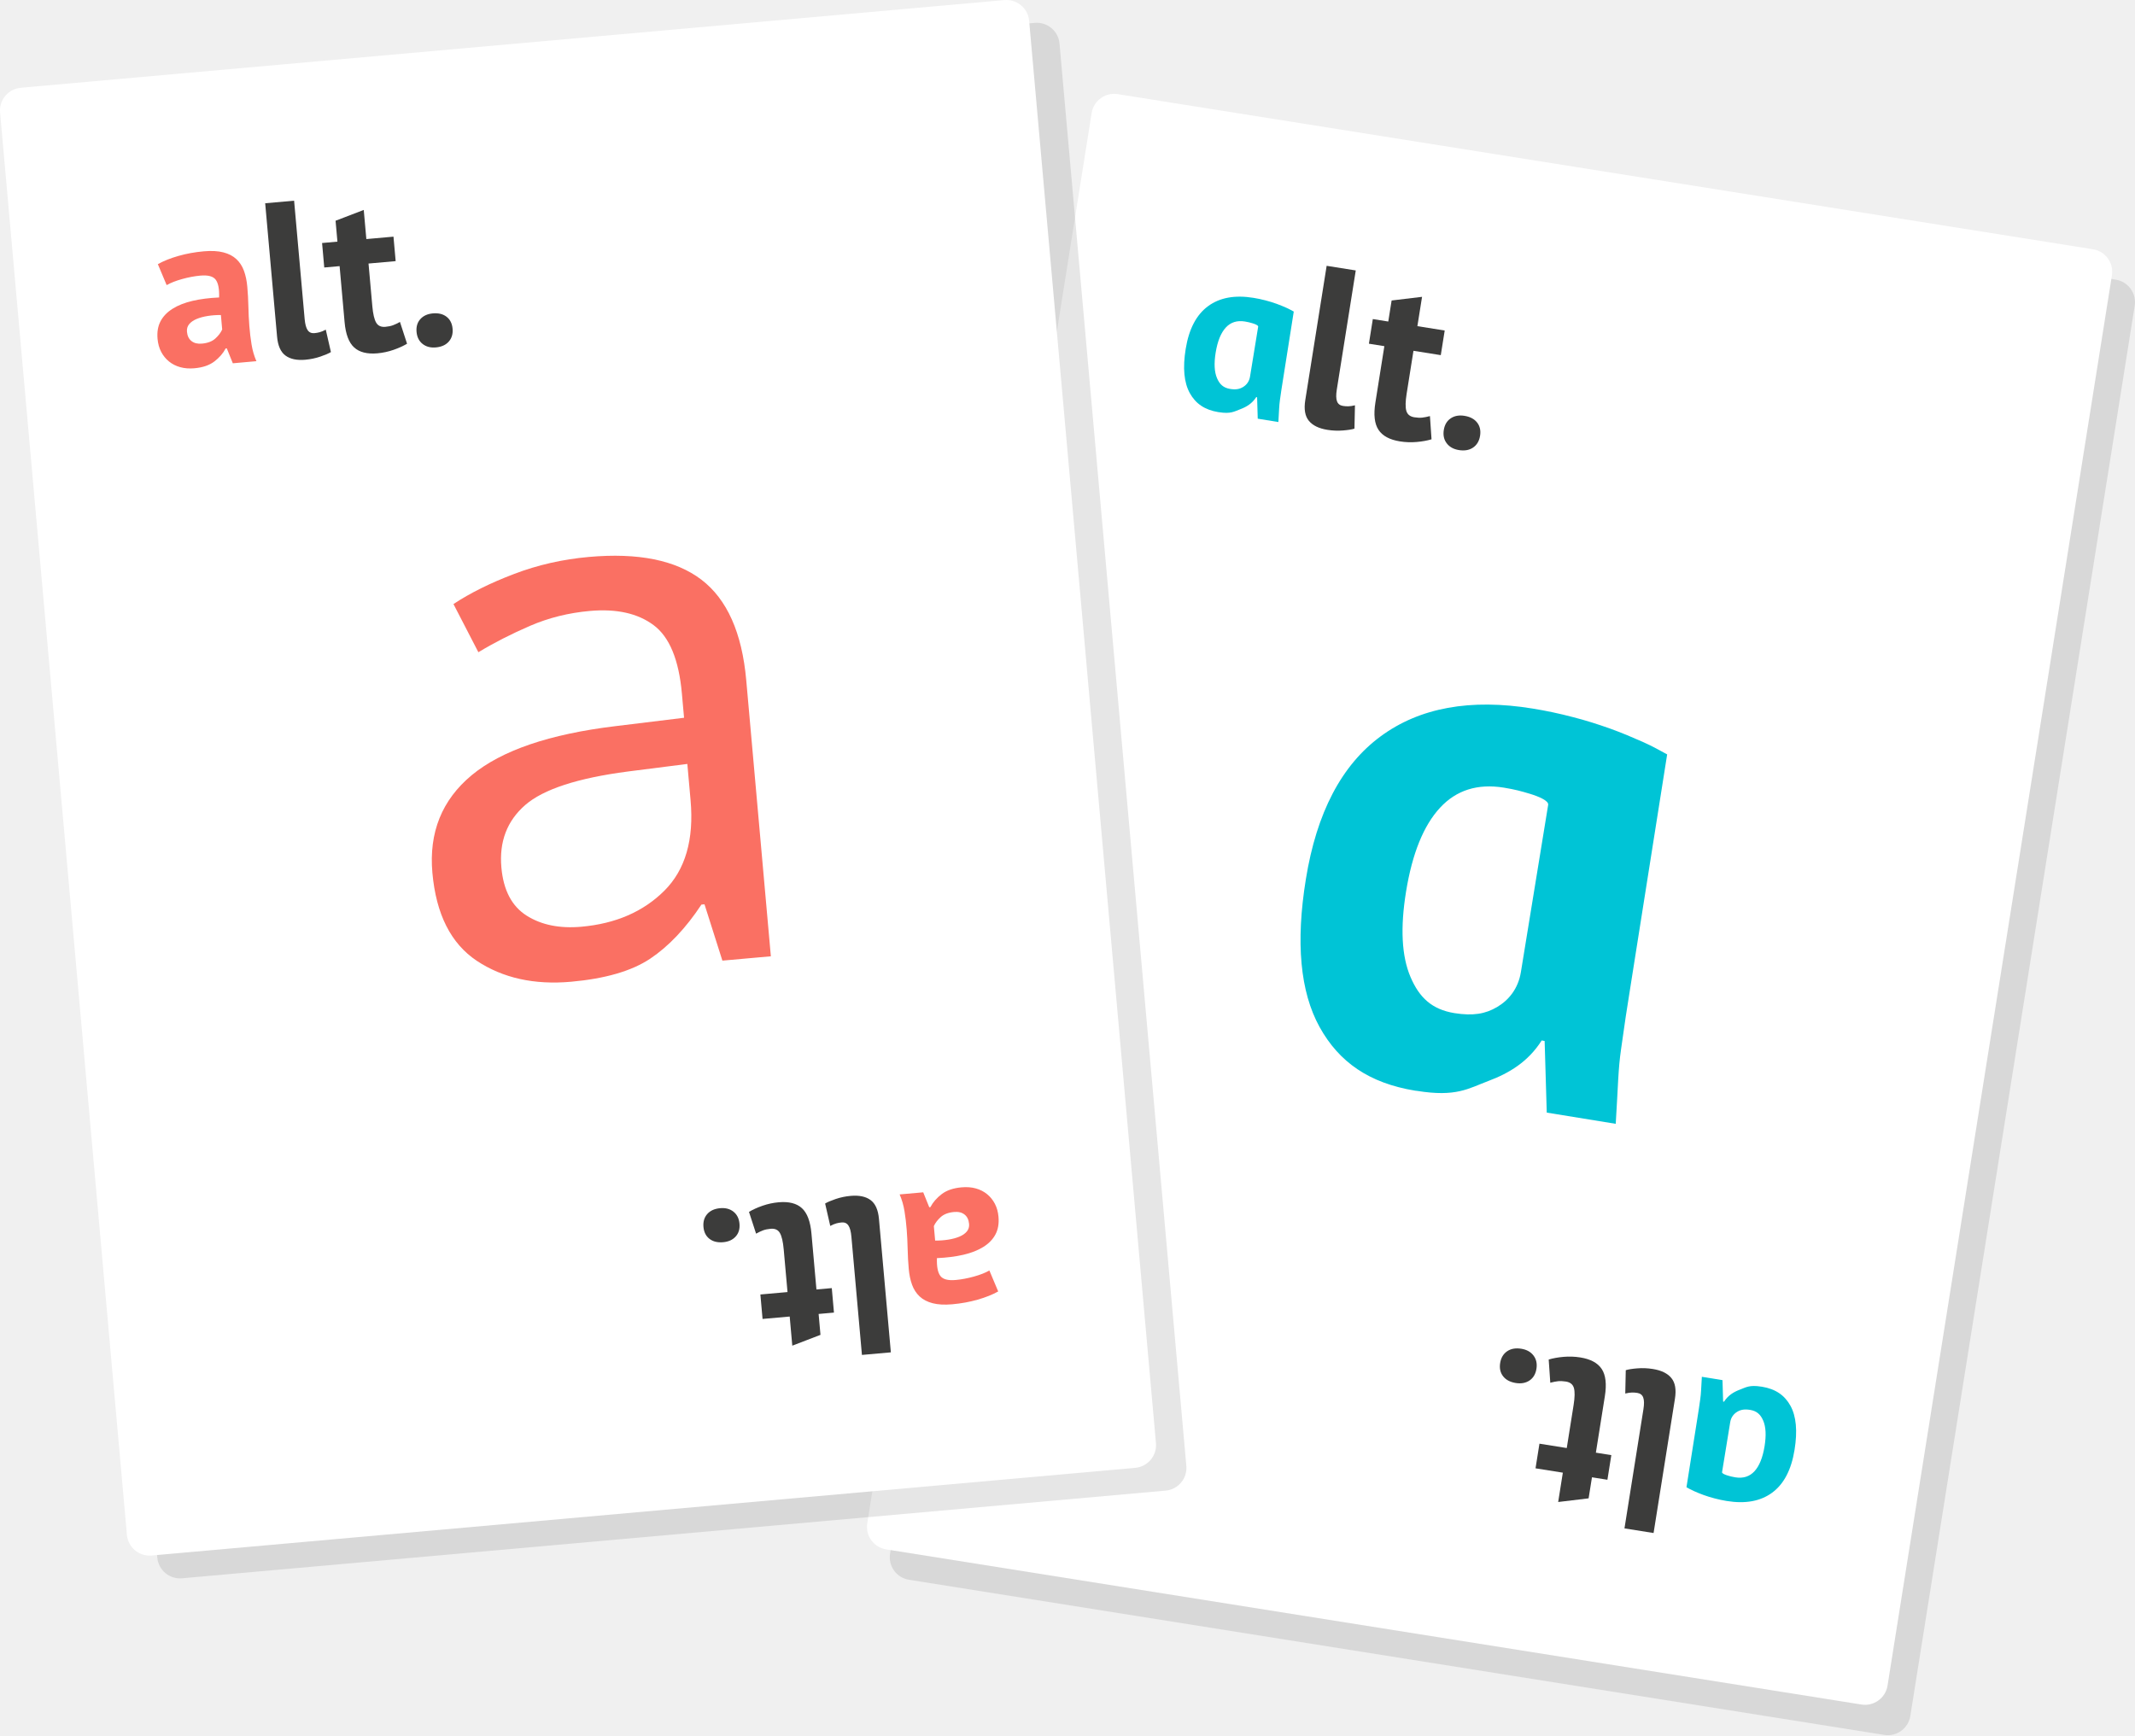
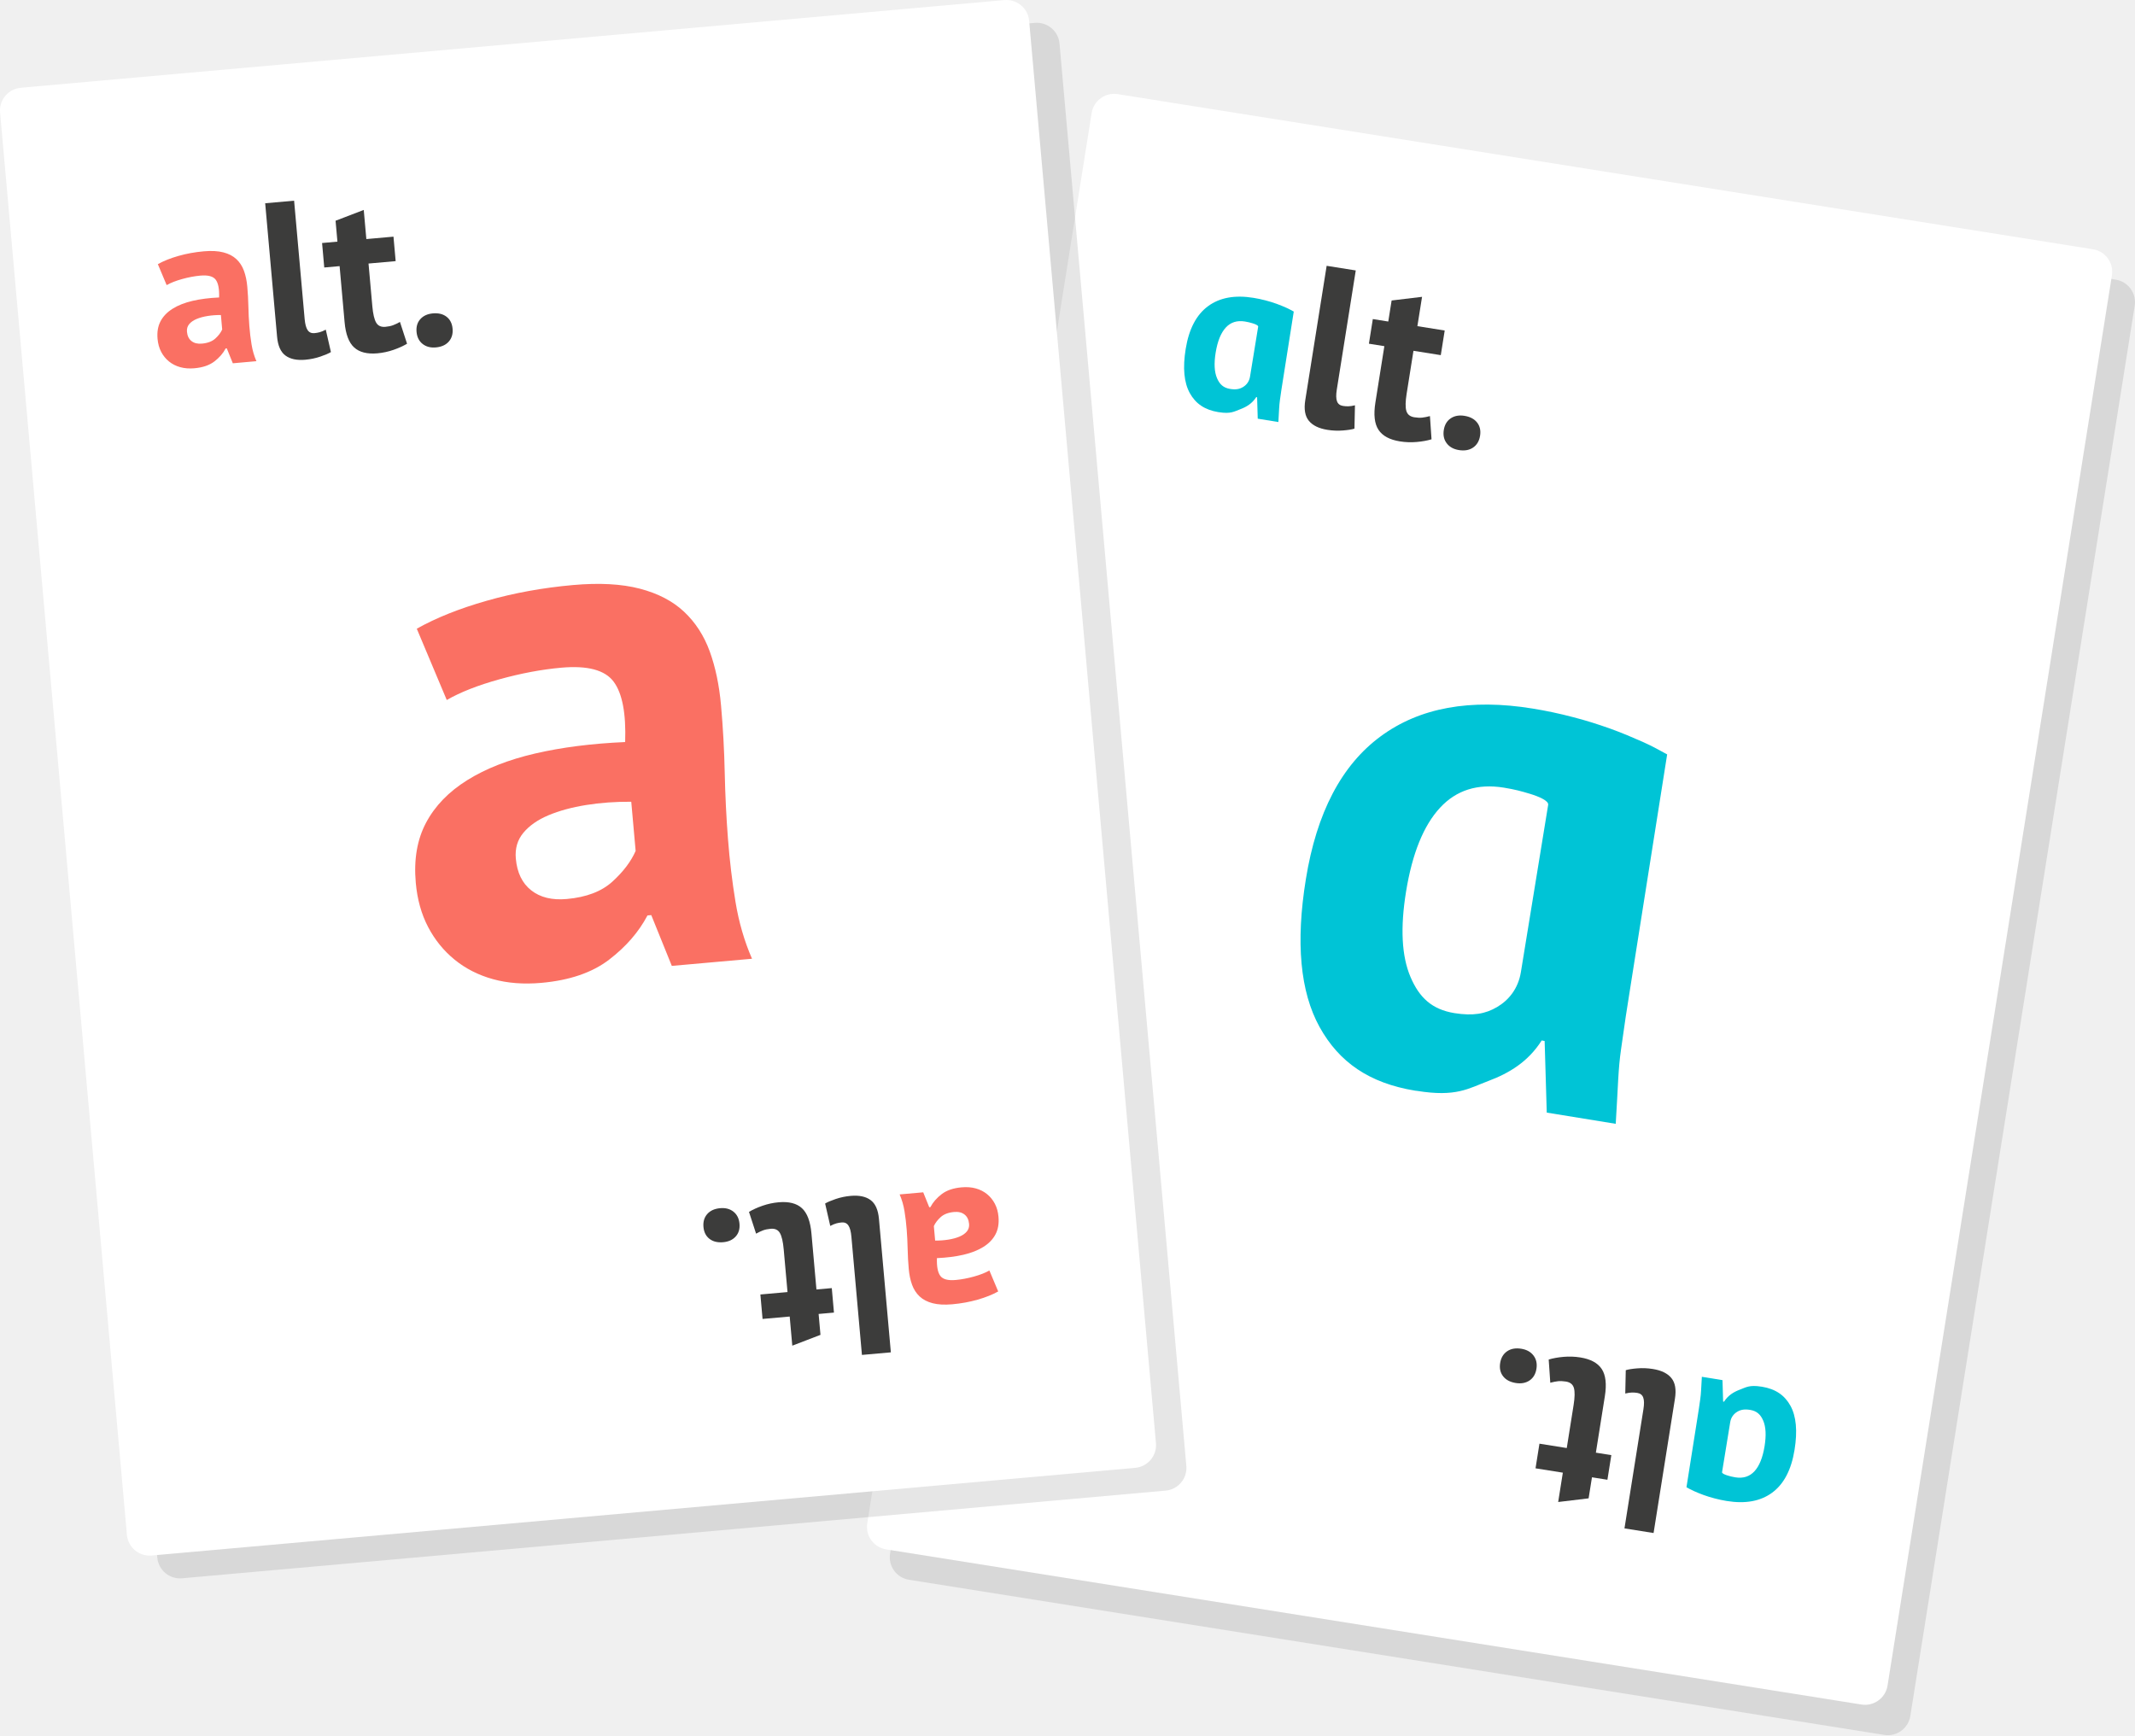
<svg xmlns="http://www.w3.org/2000/svg" version="1.1" id="Calque_1" x="0px" y="0px" width="281.053px" height="228.447px" viewBox="0 0 281.053 228.447" enable-background="new 0 0 281.053 228.447" xml:space="preserve">
  <rect x="-1052.909" y="-521.599" display="none" fill="#3C3C3B" width="2252" height="1043" />
  <g>
    <g>
-       <path opacity="0.1" d="M251.477,225.917c-0.26,1.636-1.798,2.752-3.434,2.491l-128.385-20.425    c-1.636-0.26-2.752-1.798-2.491-3.434l29.538-185.665c0.26-1.636,1.798-2.752,3.434-2.491l128.385,20.425    c1.636,0.26,2.752,1.798,2.491,3.434L251.477,225.917z" />
+       <path opacity="0.1" enable-background="new    " d="M251.477,225.917c-0.26,1.636-1.798,2.752-3.434,2.491l-128.385-20.425    c-1.636-0.26-2.752-1.798-2.491-3.434l29.538-185.665c0.26-1.636,1.798-2.752,3.434-2.491l128.385,20.425    c1.636,0.26,2.752,1.798,2.491,3.434L251.477,225.917z" />
      <path fill="#FFFFFF" d="M248.477,221.917c-0.26,1.636-1.798,2.752-3.434,2.491l-128.385-20.425    c-1.636-0.26-2.752-1.798-2.491-3.434l29.538-185.665c0.26-1.636,1.798-2.752,3.434-2.491l128.385,20.425    c1.636,0.26,2.752,1.798,2.491,3.434L248.477,221.917z" />
      <g>
        <g>
-           <path fill="#3C3C3B" d="M175.978,51.287c-0.11,0.688-0.101,1.203,0.026,1.546c0.127,0.343,0.387,0.545,0.78,0.608      c0.236,0.037,0.469,0.055,0.702,0.051c0.232-0.003,0.526-0.047,0.882-0.132l-0.066,3.072c-0.34,0.108-0.846,0.188-1.519,0.242      c-0.673,0.054-1.354,0.026-2.042-0.083c-1.12-0.178-1.934-0.575-2.44-1.189c-0.507-0.614-0.665-1.521-0.474-2.72l2.814-17.687      l3.832,0.61L175.978,51.287z" />
-           <path fill="#3C3C3B" d="M180.719,42.007l2.034,0.324l0.441-2.771l4.006-0.481l-0.614,3.862l3.596,0.572l-0.516,3.243      l-3.596-0.572l-0.9,5.66c-0.163,1.022-0.176,1.77-0.04,2.245c0.136,0.475,0.489,0.758,1.059,0.848      c0.393,0.063,0.738,0.077,1.036,0.044c0.297-0.033,0.635-0.1,1.014-0.201l0.209,3.056c-0.571,0.171-1.224,0.289-1.96,0.353      c-0.736,0.064-1.468,0.038-2.194-0.077c-1.356-0.216-2.298-0.723-2.826-1.522c-0.528-0.799-0.665-1.995-0.412-3.587l1.182-7.429      l-2.034-0.324L180.719,42.007z" />
-           <path fill="#3C3C3B" d="M190.062,56.611c0.109-0.688,0.412-1.198,0.909-1.533c0.496-0.334,1.098-0.445,1.806-0.333      c0.747,0.119,1.304,0.414,1.672,0.886c0.368,0.472,0.498,1.051,0.389,1.739c-0.11,0.688-0.414,1.204-0.911,1.548      c-0.498,0.344-1.12,0.456-1.867,0.338c-0.707-0.113-1.245-0.409-1.611-0.891C190.081,57.883,189.953,57.299,190.062,56.611z" />
+           <path fill="#3C3C3B" d="M175.978,51.287c-0.11,0.688-0.101,1.203,0.026,1.546c0.127,0.343,0.387,0.545,0.78,0.608      c0.236,0.037,0.469,0.055,0.702,0.051c0.232-0.003,0.526-0.047,0.882-0.132l-0.066,3.072c-0.34,0.108-0.846,0.188-1.519,0.242      s-1.354,0.026-2.042-0.083c-1.12-0.178-1.934-0.575-2.44-1.189c-0.507-0.614-0.665-1.521-0.474-2.72l2.814-17.687l3.832,0.61      L175.978,51.287z" />
+           <path fill="#3C3C3B" d="M180.719,42.007l2.034,0.324l0.441-2.771l4.006-0.481l-0.614,3.862l3.596,0.572l-0.516,3.243      l-3.596-0.572l-0.9,5.66c-0.163,1.022-0.176,1.77-0.04,2.245s0.489,0.758,1.059,0.848c0.393,0.063,0.738,0.077,1.036,0.044      c0.297-0.033,0.635-0.1,1.014-0.201l0.209,3.056c-0.571,0.171-1.224,0.289-1.96,0.353c-0.736,0.064-1.468,0.038-2.194-0.077      c-1.356-0.216-2.298-0.723-2.826-1.522s-0.665-1.995-0.412-3.587l1.182-7.429l-2.034-0.324L180.719,42.007z" />
+           <path fill="#3C3C3B" d="M190.062,56.611c0.109-0.688,0.412-1.198,0.909-1.533c0.496-0.334,1.098-0.445,1.806-0.333      c0.747,0.119,1.304,0.414,1.672,0.886s0.498,1.051,0.389,1.739c-0.11,0.688-0.414,1.204-0.911,1.548      c-0.498,0.344-1.12,0.456-1.867,0.338c-0.707-0.113-1.245-0.409-1.611-0.891C190.081,57.883,189.953,57.299,190.062,56.611z" />
        </g>
        <path fill="#00C4D6" d="M168.498,52.619c0.112-0.821,0.25-1.737,0.384-2.554l1.43-9.046c-0.257-0.14-0.576-0.323-0.968-0.496     c-0.393-0.174-0.819-0.356-1.283-0.522c-0.462-0.164-0.954-0.323-1.471-0.454c-0.52-0.137-1.04-0.247-1.57-0.333     c-2.459-0.401-4.454-0.038-5.991,1.095c-1.535,1.13-2.519,3.004-2.942,5.619c-0.406,2.498-0.226,4.439,0.539,5.824     c0.767,1.384,1.951,2.21,3.764,2.507c0.06,0.008,0.068,0.007,0.068,0.007c1.552,0.252,2.022-0.091,2.82-0.392     c0.798-0.299,1.555-0.745,2.093-1.593l0.115,0.022l0.084,2.819l2.716,0.441C168.385,53.991,168.38,53.438,168.498,52.619      M160.206,49.782c-0.348-0.818-0.406-1.938-0.175-3.362c0.244-1.502,0.692-2.604,1.335-3.299c0.642-0.695,1.48-0.961,2.516-0.794     c0.47,0.079,0.659,0.134,1.023,0.241c0.361,0.11,0.747,0.277,0.722,0.435l-1.074,6.586c-0.107,0.663-0.487,1.113-0.938,1.377     c-0.457,0.27-0.94,0.357-1.682,0.239C161.052,51.061,160.554,50.6,160.206,49.782" />
      </g>
      <g>
        <g>
-           <path fill="#3C3C3B" d="M216.341,185.537c0.11-0.688,0.101-1.203-0.026-1.546c-0.127-0.343-0.387-0.545-0.78-0.608      c-0.236-0.037-0.469-0.055-0.702-0.051c-0.232,0.003-0.526,0.047-0.882,0.132l0.066-3.072c0.34-0.108,0.846-0.188,1.519-0.242      c0.673-0.054,1.354-0.026,2.042,0.083c1.12,0.178,1.934,0.575,2.44,1.189c0.507,0.614,0.665,1.521,0.474,2.72l-2.814,17.687      l-3.832-0.61L216.341,185.537z" />
-           <path fill="#3C3C3B" d="M211.601,194.817l-2.034-0.324l-0.441,2.771l-4.006,0.481l0.614-3.862l-3.596-0.572l0.516-3.243      l3.596,0.572l0.9-5.66c0.163-1.022,0.176-1.77,0.04-2.245c-0.136-0.475-0.489-0.758-1.059-0.848      c-0.393-0.063-0.738-0.077-1.036-0.044c-0.297,0.033-0.635,0.1-1.014,0.201l-0.209-3.056c0.571-0.171,1.224-0.289,1.96-0.353      c0.736-0.064,1.468-0.038,2.194,0.077c1.356,0.216,2.298,0.723,2.826,1.522c0.528,0.799,0.665,1.995,0.412,3.587l-1.182,7.429      l2.034,0.324L211.601,194.817z" />
+           <path fill="#3C3C3B" d="M216.341,185.537c0.11-0.688,0.101-1.203-0.026-1.546s-0.387-0.545-0.78-0.608      c-0.236-0.037-0.469-0.055-0.702-0.051c-0.232,0.003-0.526,0.047-0.882,0.132l0.066-3.072c0.34-0.108,0.846-0.188,1.519-0.242      s1.354-0.026,2.042,0.083c1.12,0.178,1.934,0.575,2.44,1.189c0.507,0.614,0.665,1.521,0.474,2.72l-2.814,17.687l-3.832-0.61      L216.341,185.537z" />
+           <path fill="#3C3C3B" d="M211.601,194.817l-2.034-0.324l-0.441,2.771l-4.006,0.481l0.614-3.862l-3.596-0.572l0.516-3.243      l3.596,0.572l0.9-5.66c0.163-1.022,0.176-1.77,0.04-2.245c-0.136-0.475-0.489-0.758-1.059-0.848      c-0.393-0.063-0.738-0.077-1.036-0.044c-0.297,0.033-0.635,0.1-1.014,0.201l-0.209-3.056c0.571-0.171,1.224-0.289,1.96-0.353      c0.736-0.064,1.468-0.038,2.194,0.077c1.356,0.216,2.298,0.723,2.826,1.522s0.665,1.995,0.412,3.587l-1.182,7.429l2.034,0.324      L211.601,194.817z" />
          <path fill="#3C3C3B" d="M202.257,180.213c-0.109,0.688-0.412,1.198-0.909,1.533c-0.496,0.334-1.098,0.445-1.806,0.333      c-0.747-0.119-1.304-0.415-1.672-0.886c-0.368-0.472-0.498-1.051-0.389-1.739c0.11-0.688,0.414-1.204,0.911-1.548      c0.498-0.344,1.12-0.456,1.867-0.338c0.707,0.113,1.245,0.409,1.611,0.891C202.238,178.941,202.367,179.525,202.257,180.213z" />
        </g>
        <path fill="#00C4D6" d="M223.822,184.205c-0.112,0.821-0.25,1.737-0.384,2.554l-1.43,9.046c0.257,0.14,0.576,0.323,0.968,0.496     c0.393,0.174,0.819,0.356,1.283,0.522c0.462,0.164,0.954,0.323,1.471,0.454c0.52,0.137,1.04,0.247,1.57,0.333     c2.459,0.401,4.454,0.038,5.991-1.095c1.535-1.13,2.519-3.004,2.942-5.619c0.406-2.498,0.226-4.439-0.539-5.824     c-0.767-1.384-1.951-2.21-3.764-2.507c-0.06-0.008-0.068-0.007-0.068-0.007c-1.552-0.252-2.022,0.091-2.82,0.392     c-0.798,0.299-1.555,0.745-2.093,1.593l-0.115-0.022l-0.084-2.819l-2.716-0.441C223.934,182.833,223.94,183.386,223.822,184.205      M232.114,187.042c0.348,0.818,0.406,1.938,0.175,3.362c-0.244,1.502-0.692,2.604-1.335,3.299     c-0.642,0.695-1.48,0.961-2.516,0.794c-0.47-0.079-0.659-0.134-1.023-0.241c-0.361-0.11-0.747-0.277-0.722-0.435l1.074-6.586     c0.107-0.663,0.487-1.113,0.938-1.378c0.457-0.27,0.94-0.357,1.682-0.239C231.268,185.763,231.765,186.224,232.114,187.042" />
      </g>
      <path fill="#00C4D6" d="M213.402,138.104c0.374-2.744,0.836-5.806,1.283-8.539l4.781-30.244c-0.86-0.468-1.926-1.078-3.237-1.659    c-1.314-0.581-2.737-1.189-4.289-1.745c-1.544-0.549-3.188-1.079-4.919-1.517c-1.74-0.458-3.476-0.825-5.249-1.113    c-8.22-1.339-14.89-0.128-20.031,3.662c-5.134,3.778-8.422,10.044-9.834,18.788c-1.357,8.352-0.754,14.84,1.803,19.473    c2.564,4.628,6.523,7.389,12.586,8.382c0.199,0.026,0.227,0.024,0.227,0.024c5.189,0.841,6.759-0.303,9.43-1.31    c2.669-1.001,5.197-2.49,6.999-5.326l0.385,0.074l0.279,9.425l9.08,1.476C213.025,142.692,213.007,140.845,213.402,138.104     M185.678,128.62c-1.165-2.736-1.357-6.48-0.584-11.239c0.815-5.022,2.313-8.706,4.465-11.03c2.145-2.325,4.947-3.214,8.412-2.654    c1.571,0.263,2.204,0.448,3.419,0.807c1.208,0.367,2.497,0.925,2.413,1.453l-3.591,22.019c-0.359,2.215-1.629,3.72-3.136,4.605    c-1.528,0.901-3.144,1.194-5.622,0.8C188.508,132.896,186.843,131.356,185.678,128.62" />
    </g>
+     <path opacity="0.1" enable-background="new    " d="M156.17,192.991c0.147,1.65-1.071,3.107-2.722,3.255L23.962,207.79   c-1.65,0.147-3.107-1.071-3.255-2.722L4.012,17.811c-0.147-1.65,1.071-3.107,2.722-3.255L136.22,3.012   c1.65-0.147,3.107,1.071,3.255,2.722L156.17,192.991z" />
+     <path fill="#FFFFFF" d="M152.17,189.991c0.147,1.65-1.071,3.107-2.722,3.255L19.962,204.79c-1.65,0.147-3.107-1.071-3.255-2.722   L0.012,14.811c-0.147-1.65,1.071-3.107,2.722-3.255L132.22,0.012c1.65-0.147,3.107,1.071,3.255,2.722L152.17,189.991z" />
+     <rect x="7.953" y="58.067" transform="matrix(-0.996 0.0888 -0.0888 -0.996 160.5563 194.5695)" fill="none" width="135.993" height="85.578" />
+     <g enable-background="new    ">
+       <path fill="#FA7063" d="M54.865,82.772c2.548-1.432,5.619-2.659,9.209-3.681c3.588-1.023,7.376-1.712,11.361-2.067    c3.452-0.308,6.377-0.15,8.775,0.473c2.398,0.624,4.346,1.637,5.844,3.043c1.497,1.407,2.622,3.146,3.376,5.219    c0.753,2.077,1.249,4.441,1.486,7.097c0.261,2.922,0.423,5.87,0.487,8.842c0.064,2.973,0.207,5.889,0.428,8.745    c0.22,2.859,0.552,5.624,0.991,8.295s1.163,5.167,2.173,7.485l-10.557,0.941l-2.705-6.686l-0.498,0.044    c-1.146,2.179-2.83,4.118-5.053,5.822c-2.224,1.704-5.196,2.723-8.914,3.054c-2.325,0.207-4.448,0.045-6.368-0.486    c-1.922-0.531-3.604-1.386-5.047-2.562c-1.444-1.176-2.608-2.61-3.496-4.306c-0.888-1.693-1.429-3.638-1.624-5.829    c-0.272-3.054,0.178-5.688,1.353-7.9c1.174-2.212,2.982-4.082,5.424-5.604c2.44-1.522,5.415-2.691,8.923-3.506    c3.507-0.814,7.462-1.318,11.862-1.51c0.133-3.759-0.37-6.407-1.511-7.945c-1.141-1.538-3.439-2.153-6.891-1.846    c-2.59,0.231-5.305,0.741-8.146,1.529c-2.841,0.789-5.154,1.699-6.935,2.726L54.865,82.772z M74.602,118.359    c2.59-0.23,4.596-0.995,6.02-2.294c1.423-1.297,2.441-2.642,3.054-4.037l-0.577-6.474c-2.078-0.016-4.055,0.127-5.935,0.429    c-1.881,0.303-3.532,0.751-4.95,1.345c-1.42,0.595-2.523,1.364-3.309,2.303c-0.787,0.941-1.12,2.074-1.002,3.402    c0.166,1.86,0.842,3.254,2.03,4.186C71.12,118.152,72.675,118.531,74.602,118.359z" />
+     </g>
    <g>
-       <path opacity="0.1" d="M156.17,192.991c0.147,1.65-1.071,3.107-2.722,3.255L23.962,207.79c-1.65,0.147-3.107-1.071-3.255-2.722    L4.012,17.811c-0.147-1.65,1.071-3.107,2.722-3.255L136.22,3.012c1.65-0.147,3.107,1.071,3.255,2.722L156.17,192.991z" />
-       <path fill="#FFFFFF" d="M152.17,189.991c0.147,1.65-1.071,3.107-2.722,3.255L19.962,204.79c-1.65,0.147-3.107-1.071-3.255-2.722    L0.012,14.811c-0.147-1.65,1.071-3.107,2.722-3.255L132.22,0.012c1.65-0.147,3.107,1.071,3.255,2.722L152.17,189.991z" />
-       <rect x="7.954" y="58.07" transform="matrix(0.996 -0.0888 0.0888 0.996 -8.6567 7.1435)" fill="none" width="136" height="85.582" />
-       <text transform="matrix(0.996 -0.0888 0.0888 0.996 53.6686 130.1642)" fill="#FA7063" font-family="'PTSans-Bold'" font-size="100">a</text>
-       <g>
-         <path fill="#FA7063" d="M131.403,170.024c-0.749,0.421-1.652,0.782-2.707,1.083c-1.055,0.301-2.169,0.503-3.34,0.608     c-1.015,0.09-1.875,0.044-2.58-0.139c-0.705-0.183-1.277-0.481-1.718-0.895c-0.44-0.414-0.771-0.925-0.993-1.535     s-0.367-1.305-0.437-2.086c-0.077-0.859-0.125-1.725-0.143-2.599c-0.019-0.874-0.061-1.731-0.126-2.571     c-0.065-0.84-0.162-1.653-0.291-2.438c-0.129-0.785-0.342-1.519-0.639-2.201l3.104-0.277l0.795,1.966l0.147-0.013     c0.337-0.64,0.832-1.21,1.485-1.711c0.654-0.501,1.528-0.8,2.621-0.898c0.683-0.061,1.308-0.014,1.872,0.143     c0.565,0.156,1.059,0.407,1.484,0.753c0.425,0.346,0.767,0.768,1.028,1.266c0.261,0.498,0.42,1.069,0.477,1.713     c0.08,0.898-0.053,1.672-0.398,2.323c-0.345,0.65-0.877,1.2-1.594,1.647c-0.717,0.448-1.592,0.791-2.623,1.031     c-1.031,0.239-2.194,0.387-3.488,0.444c-0.039,1.105,0.109,1.884,0.444,2.336c0.336,0.452,1.011,0.633,2.026,0.542     c0.761-0.068,1.56-0.218,2.395-0.45c0.835-0.232,1.515-0.499,2.039-0.801L131.403,170.024z M125.601,159.563     c-0.761,0.068-1.351,0.293-1.77,0.674c-0.418,0.381-0.717,0.777-0.898,1.187l0.17,1.903c0.611,0.005,1.192-0.037,1.745-0.126     c0.553-0.089,1.038-0.22,1.455-0.395c0.417-0.175,0.742-0.401,0.973-0.677c0.231-0.277,0.329-0.61,0.294-1     c-0.049-0.547-0.248-0.957-0.597-1.23C126.625,159.623,126.167,159.512,125.601,159.563z" />
-         <path fill="#3C3C3B" d="M112.078,162.805c-0.061-0.684-0.193-1.174-0.397-1.47c-0.204-0.297-0.5-0.428-0.891-0.393     c-0.234,0.021-0.462,0.061-0.683,0.12c-0.221,0.059-0.491,0.171-0.811,0.338l-0.676-2.95c0.298-0.184,0.762-0.382,1.393-0.596     c0.63-0.213,1.287-0.351,1.97-0.412c1.113-0.099,1.985,0.084,2.617,0.549c0.632,0.465,1.001,1.293,1.107,2.484l1.566,17.568     l-3.807,0.339L112.078,162.805z" />
-         <path fill="#3C3C3B" d="M109.783,172.808l-2.02,0.18l0.245,2.752l-3.71,1.423l-0.342-3.836l-3.572,0.318l-0.287-3.221     l3.572-0.318l-0.501-5.622c-0.09-1.015-0.258-1.733-0.502-2.154c-0.244-0.421-0.649-0.606-1.215-0.556     c-0.39,0.035-0.724,0.104-1,0.207c-0.276,0.103-0.583,0.248-0.92,0.436l-0.934-2.868c0.504-0.301,1.1-0.57,1.787-0.809     c0.687-0.238,1.392-0.39,2.114-0.454c1.347-0.12,2.369,0.138,3.065,0.774c0.696,0.636,1.115,1.745,1.256,3.326l0.658,7.379     l2.02-0.18L109.783,172.808z" />
-         <path fill="#3C3C3B" d="M97.347,161.108c0.061,0.683-0.105,1.244-0.499,1.682c-0.394,0.438-0.942,0.689-1.645,0.752     c-0.742,0.066-1.345-0.082-1.81-0.444c-0.465-0.362-0.728-0.884-0.789-1.567c-0.061-0.684,0.106-1.249,0.498-1.697     c0.393-0.448,0.96-0.705,1.702-0.771c0.703-0.063,1.287,0.092,1.753,0.463C97.023,159.897,97.286,160.424,97.347,161.108z" />
-       </g>
-       <g>
-         <path fill="#FA7063" d="M20.779,34.778c0.749-0.421,1.652-0.782,2.707-1.083c1.055-0.301,2.169-0.503,3.34-0.608     c1.015-0.09,1.875-0.044,2.58,0.139c0.705,0.183,1.277,0.481,1.718,0.895c0.44,0.414,0.771,0.925,0.993,1.535     c0.222,0.61,0.367,1.305,0.437,2.086c0.077,0.859,0.125,1.725,0.143,2.599s0.061,1.731,0.126,2.571     c0.065,0.84,0.162,1.653,0.291,2.438s0.342,1.519,0.639,2.201l-3.104,0.277l-0.795-1.966l-0.147,0.013     c-0.337,0.64-0.832,1.21-1.485,1.711c-0.654,0.501-1.528,0.8-2.621,0.898c-0.683,0.061-1.308,0.014-1.872-0.143     c-0.565-0.156-1.059-0.407-1.484-0.753c-0.425-0.346-0.767-0.768-1.028-1.266c-0.261-0.498-0.42-1.069-0.477-1.713     c-0.08-0.898,0.053-1.672,0.398-2.323c0.345-0.65,0.877-1.2,1.594-1.647c0.717-0.448,1.592-0.791,2.623-1.031     c1.031-0.239,2.194-0.387,3.488-0.444c0.039-1.105-0.109-1.884-0.444-2.336c-0.336-0.452-1.011-0.633-2.026-0.542     c-0.761,0.068-1.56,0.218-2.395,0.45c-0.835,0.232-1.515,0.499-2.039,0.801L20.779,34.778z M26.581,45.239     c0.761-0.068,1.351-0.293,1.77-0.674c0.418-0.381,0.717-0.777,0.898-1.187l-0.17-1.903c-0.611-0.005-1.192,0.037-1.745,0.126     c-0.553,0.089-1.038,0.22-1.455,0.395c-0.417,0.175-0.742,0.401-0.973,0.677c-0.231,0.277-0.329,0.61-0.294,1     c0.049,0.547,0.248,0.957,0.597,1.23C25.557,45.179,26.015,45.29,26.581,45.239z" />
-         <path fill="#3C3C3B" d="M40.104,41.997c0.061,0.684,0.193,1.173,0.397,1.47c0.204,0.297,0.5,0.428,0.891,0.393     c0.234-0.021,0.462-0.061,0.683-0.12c0.221-0.059,0.491-0.171,0.811-0.338l0.676,2.95c-0.298,0.184-0.762,0.382-1.393,0.597     c-0.63,0.213-1.287,0.351-1.97,0.412c-1.113,0.099-1.985-0.084-2.617-0.549c-0.632-0.465-1.001-1.293-1.107-2.484l-1.566-17.568     l3.807-0.339L40.104,41.997z" />
-         <path fill="#3C3C3B" d="M42.399,31.994l2.02-0.18l-0.245-2.752l3.71-1.423l0.342,3.836l3.572-0.318l0.287,3.221l-3.572,0.318     l0.501,5.622c0.091,1.015,0.258,1.733,0.502,2.154c0.244,0.421,0.649,0.606,1.215,0.556c0.39-0.035,0.724-0.104,1-0.207     c0.276-0.103,0.583-0.248,0.92-0.436l0.934,2.868c-0.504,0.301-1.1,0.57-1.787,0.809c-0.687,0.238-1.392,0.39-2.114,0.454     c-1.347,0.12-2.368-0.138-3.065-0.774s-1.115-1.745-1.256-3.326l-0.658-7.379l-2.02,0.18L42.399,31.994z" />
-         <path fill="#3C3C3B" d="M54.835,43.694c-0.061-0.683,0.105-1.244,0.499-1.682c0.394-0.438,0.942-0.689,1.645-0.752     c0.742-0.066,1.345,0.082,1.81,0.444c0.465,0.362,0.728,0.884,0.789,1.567c0.061,0.684-0.106,1.249-0.498,1.697     c-0.393,0.448-0.96,0.705-1.702,0.771c-0.703,0.063-1.287-0.092-1.753-0.463C55.159,44.905,54.896,44.378,54.835,43.694z" />
-       </g>
+       <path fill="#FA7063" d="M131.403,170.024c-0.749,0.421-1.652,0.782-2.707,1.083c-1.055,0.301-2.169,0.503-3.34,0.608    c-1.015,0.09-1.875,0.044-2.58-0.139c-0.705-0.183-1.277-0.481-1.718-0.895c-0.44-0.414-0.771-0.925-0.993-1.535    s-0.367-1.305-0.437-2.086c-0.077-0.859-0.125-1.725-0.143-2.599c-0.019-0.874-0.061-1.731-0.126-2.571s-0.162-1.653-0.291-2.438    s-0.342-1.519-0.639-2.201l3.104-0.277l0.795,1.966l0.147-0.013c0.337-0.64,0.832-1.21,1.485-1.711    c0.654-0.501,1.528-0.8,2.621-0.898c0.683-0.061,1.308-0.014,1.872,0.143c0.565,0.156,1.059,0.407,1.484,0.753    c0.425,0.346,0.767,0.768,1.028,1.266s0.42,1.069,0.477,1.713c0.08,0.898-0.053,1.672-0.398,2.323    c-0.345,0.65-0.877,1.2-1.594,1.647c-0.717,0.448-1.592,0.791-2.623,1.031c-1.031,0.239-2.194,0.387-3.488,0.444    c-0.039,1.105,0.109,1.884,0.444,2.336c0.336,0.452,1.011,0.633,2.026,0.542c0.761-0.068,1.56-0.218,2.395-0.45    c0.835-0.232,1.515-0.499,2.039-0.801L131.403,170.024z M125.601,159.563c-0.761,0.068-1.351,0.293-1.77,0.674    c-0.418,0.381-0.717,0.777-0.898,1.187l0.17,1.903c0.611,0.005,1.192-0.037,1.745-0.126s1.038-0.22,1.455-0.395    s0.742-0.401,0.973-0.677c0.231-0.277,0.329-0.61,0.294-1c-0.049-0.547-0.248-0.957-0.597-1.23    C126.625,159.623,126.167,159.512,125.601,159.563z" />
+       <path fill="#3C3C3B" d="M112.078,162.805c-0.061-0.684-0.193-1.174-0.397-1.47c-0.204-0.297-0.5-0.428-0.891-0.393    c-0.234,0.021-0.462,0.061-0.683,0.12c-0.221,0.059-0.491,0.171-0.811,0.338l-0.676-2.95c0.298-0.184,0.762-0.382,1.393-0.596    c0.63-0.213,1.287-0.351,1.97-0.412c1.113-0.099,1.985,0.084,2.617,0.549c0.632,0.465,1.001,1.293,1.107,2.484l1.566,17.568    l-3.807,0.339L112.078,162.805z" />
+       <path fill="#3C3C3B" d="M109.783,172.808l-2.02,0.18l0.245,2.752l-3.71,1.423l-0.342-3.836l-3.572,0.318l-0.287-3.221l3.572-0.318    l-0.501-5.622c-0.09-1.015-0.258-1.733-0.502-2.154c-0.244-0.421-0.649-0.606-1.215-0.556c-0.39,0.035-0.724,0.104-1,0.207    s-0.583,0.248-0.92,0.436l-0.934-2.868c0.504-0.301,1.1-0.57,1.787-0.809c0.687-0.238,1.392-0.39,2.114-0.454    c1.347-0.12,2.369,0.138,3.065,0.774s1.115,1.745,1.256,3.326l0.658,7.379l2.02-0.18L109.783,172.808z" />
+       <path fill="#3C3C3B" d="M97.347,161.108c0.061,0.683-0.105,1.244-0.499,1.682s-0.942,0.689-1.645,0.752    c-0.742,0.066-1.345-0.082-1.81-0.444s-0.728-0.884-0.789-1.567c-0.061-0.684,0.106-1.249,0.498-1.697    c0.393-0.448,0.96-0.705,1.702-0.771c0.703-0.063,1.287,0.092,1.753,0.463S97.286,160.424,97.347,161.108z" />
+     </g>
+     <g>
+       <path fill="#FA7063" d="M20.779,34.778c0.749-0.421,1.652-0.782,2.707-1.083s2.169-0.503,3.34-0.608    c1.015-0.09,1.875-0.044,2.58,0.139c0.705,0.183,1.277,0.481,1.718,0.895c0.44,0.414,0.771,0.925,0.993,1.535    s0.367,1.305,0.437,2.086c0.077,0.859,0.125,1.725,0.143,2.599s0.061,1.731,0.126,2.571s0.162,1.653,0.291,2.438    s0.342,1.519,0.639,2.201l-3.104,0.277l-0.795-1.966l-0.147,0.013c-0.337,0.64-0.832,1.21-1.485,1.711    c-0.654,0.501-1.528,0.8-2.621,0.898c-0.683,0.061-1.308,0.014-1.872-0.143c-0.565-0.156-1.059-0.407-1.484-0.753    c-0.425-0.346-0.767-0.768-1.028-1.266c-0.261-0.498-0.42-1.069-0.477-1.713c-0.08-0.898,0.053-1.672,0.398-2.323    c0.345-0.65,0.877-1.2,1.594-1.647c0.717-0.448,1.592-0.791,2.623-1.031c1.031-0.239,2.194-0.387,3.488-0.444    c0.039-1.105-0.109-1.884-0.444-2.336c-0.336-0.452-1.011-0.633-2.026-0.542c-0.761,0.068-1.56,0.218-2.395,0.45    c-0.835,0.232-1.515,0.499-2.039,0.801L20.779,34.778z M26.581,45.239c0.761-0.068,1.351-0.293,1.77-0.674    c0.418-0.381,0.717-0.777,0.898-1.187l-0.17-1.903c-0.611-0.005-1.192,0.037-1.745,0.126c-0.553,0.089-1.038,0.22-1.455,0.395    s-0.742,0.401-0.973,0.677c-0.231,0.277-0.329,0.61-0.294,1c0.049,0.547,0.248,0.957,0.597,1.23    C25.557,45.179,26.015,45.29,26.581,45.239z" />
+       <path fill="#3C3C3B" d="M40.104,41.997c0.061,0.684,0.193,1.173,0.397,1.47s0.5,0.428,0.891,0.393    c0.234-0.021,0.462-0.061,0.683-0.12c0.221-0.059,0.491-0.171,0.811-0.338l0.676,2.95c-0.298,0.184-0.762,0.382-1.393,0.597    c-0.63,0.213-1.287,0.351-1.97,0.412c-1.113,0.099-1.985-0.084-2.617-0.549s-1.001-1.293-1.107-2.484L34.909,26.76l3.807-0.339    L40.104,41.997z" />
+       <path fill="#3C3C3B" d="M42.399,31.994l2.02-0.18l-0.245-2.752l3.71-1.423l0.342,3.836l3.572-0.318l0.287,3.221l-3.572,0.318    l0.501,5.622c0.091,1.015,0.258,1.733,0.502,2.154c0.244,0.421,0.649,0.606,1.215,0.556c0.39-0.035,0.724-0.104,1-0.207    s0.583-0.248,0.92-0.436l0.934,2.868c-0.504,0.301-1.1,0.57-1.787,0.809c-0.687,0.238-1.392,0.39-2.114,0.454    c-1.347,0.12-2.368-0.138-3.065-0.774s-1.115-1.745-1.256-3.326l-0.658-7.379l-2.02,0.18L42.399,31.994z" />
+       <path fill="#3C3C3B" d="M54.835,43.694c-0.061-0.683,0.105-1.244,0.499-1.682s0.942-0.689,1.645-0.752    c0.742-0.066,1.345,0.082,1.81,0.444s0.728,0.884,0.789,1.567c0.061,0.684-0.106,1.249-0.498,1.697    c-0.393,0.448-0.96,0.705-1.702,0.771c-0.703,0.063-1.287-0.092-1.753-0.463C55.159,44.905,54.896,44.378,54.835,43.694z" />
    </g>
  </g>
</svg>
